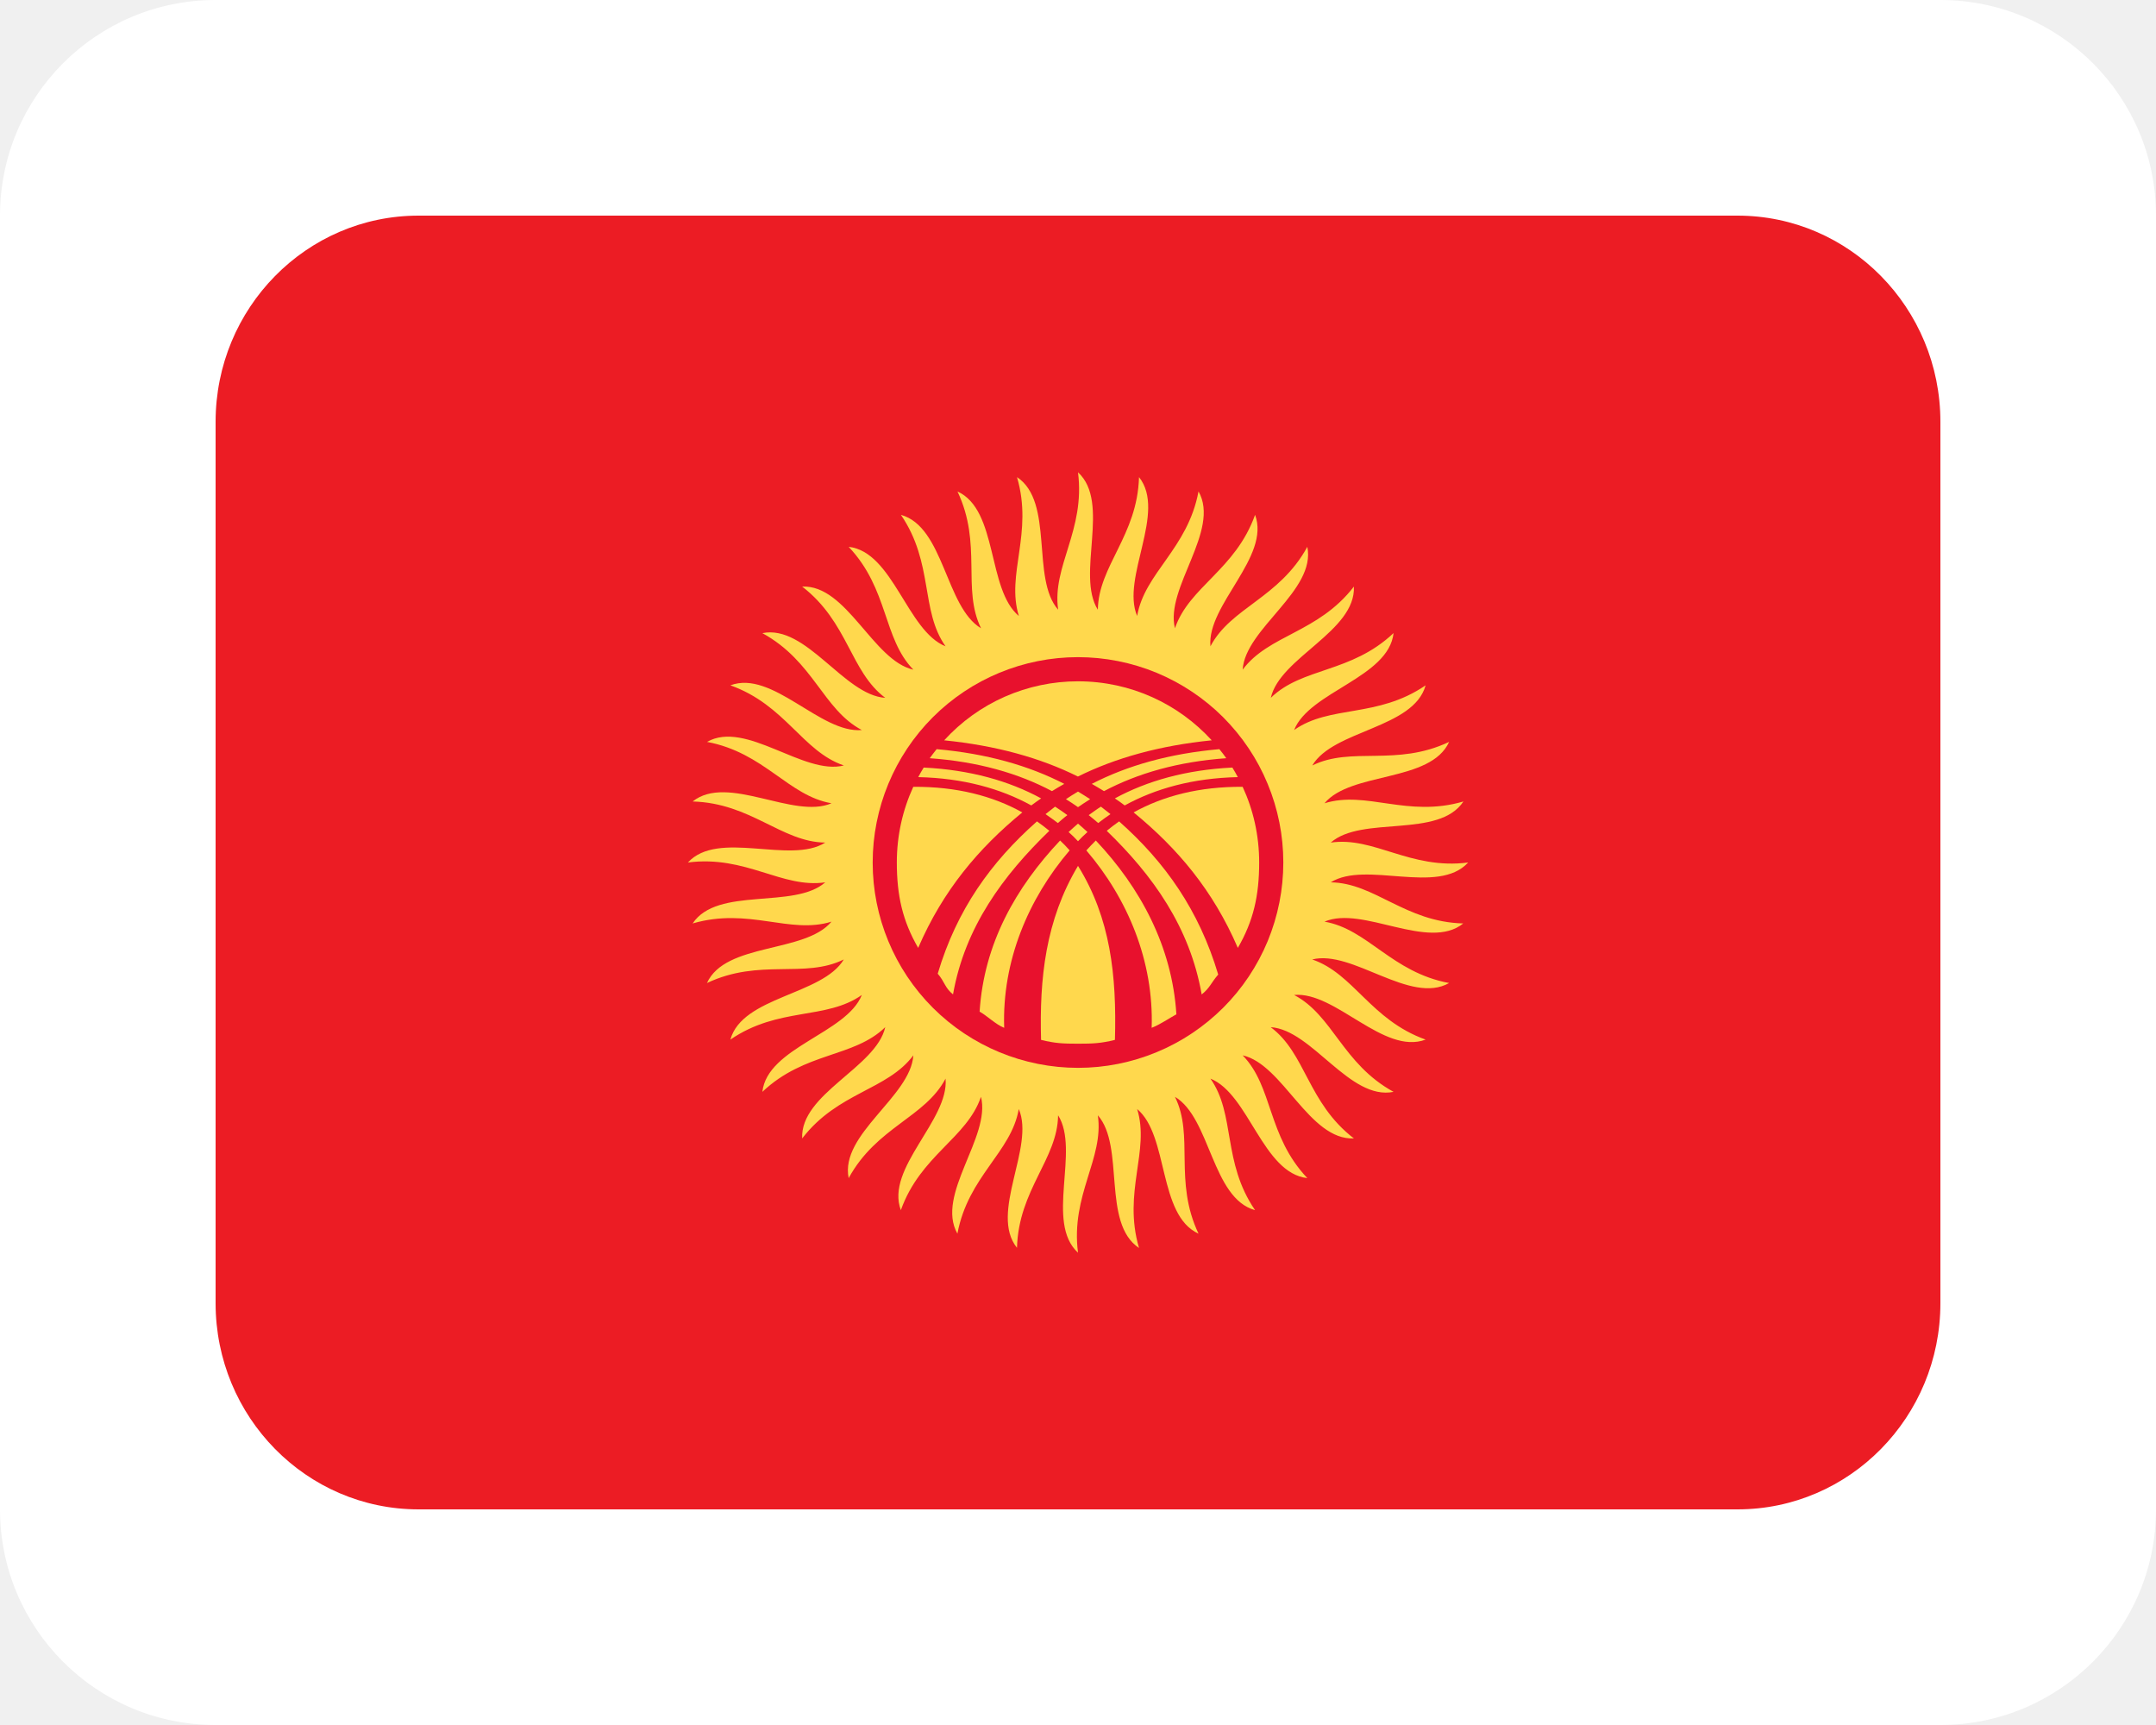
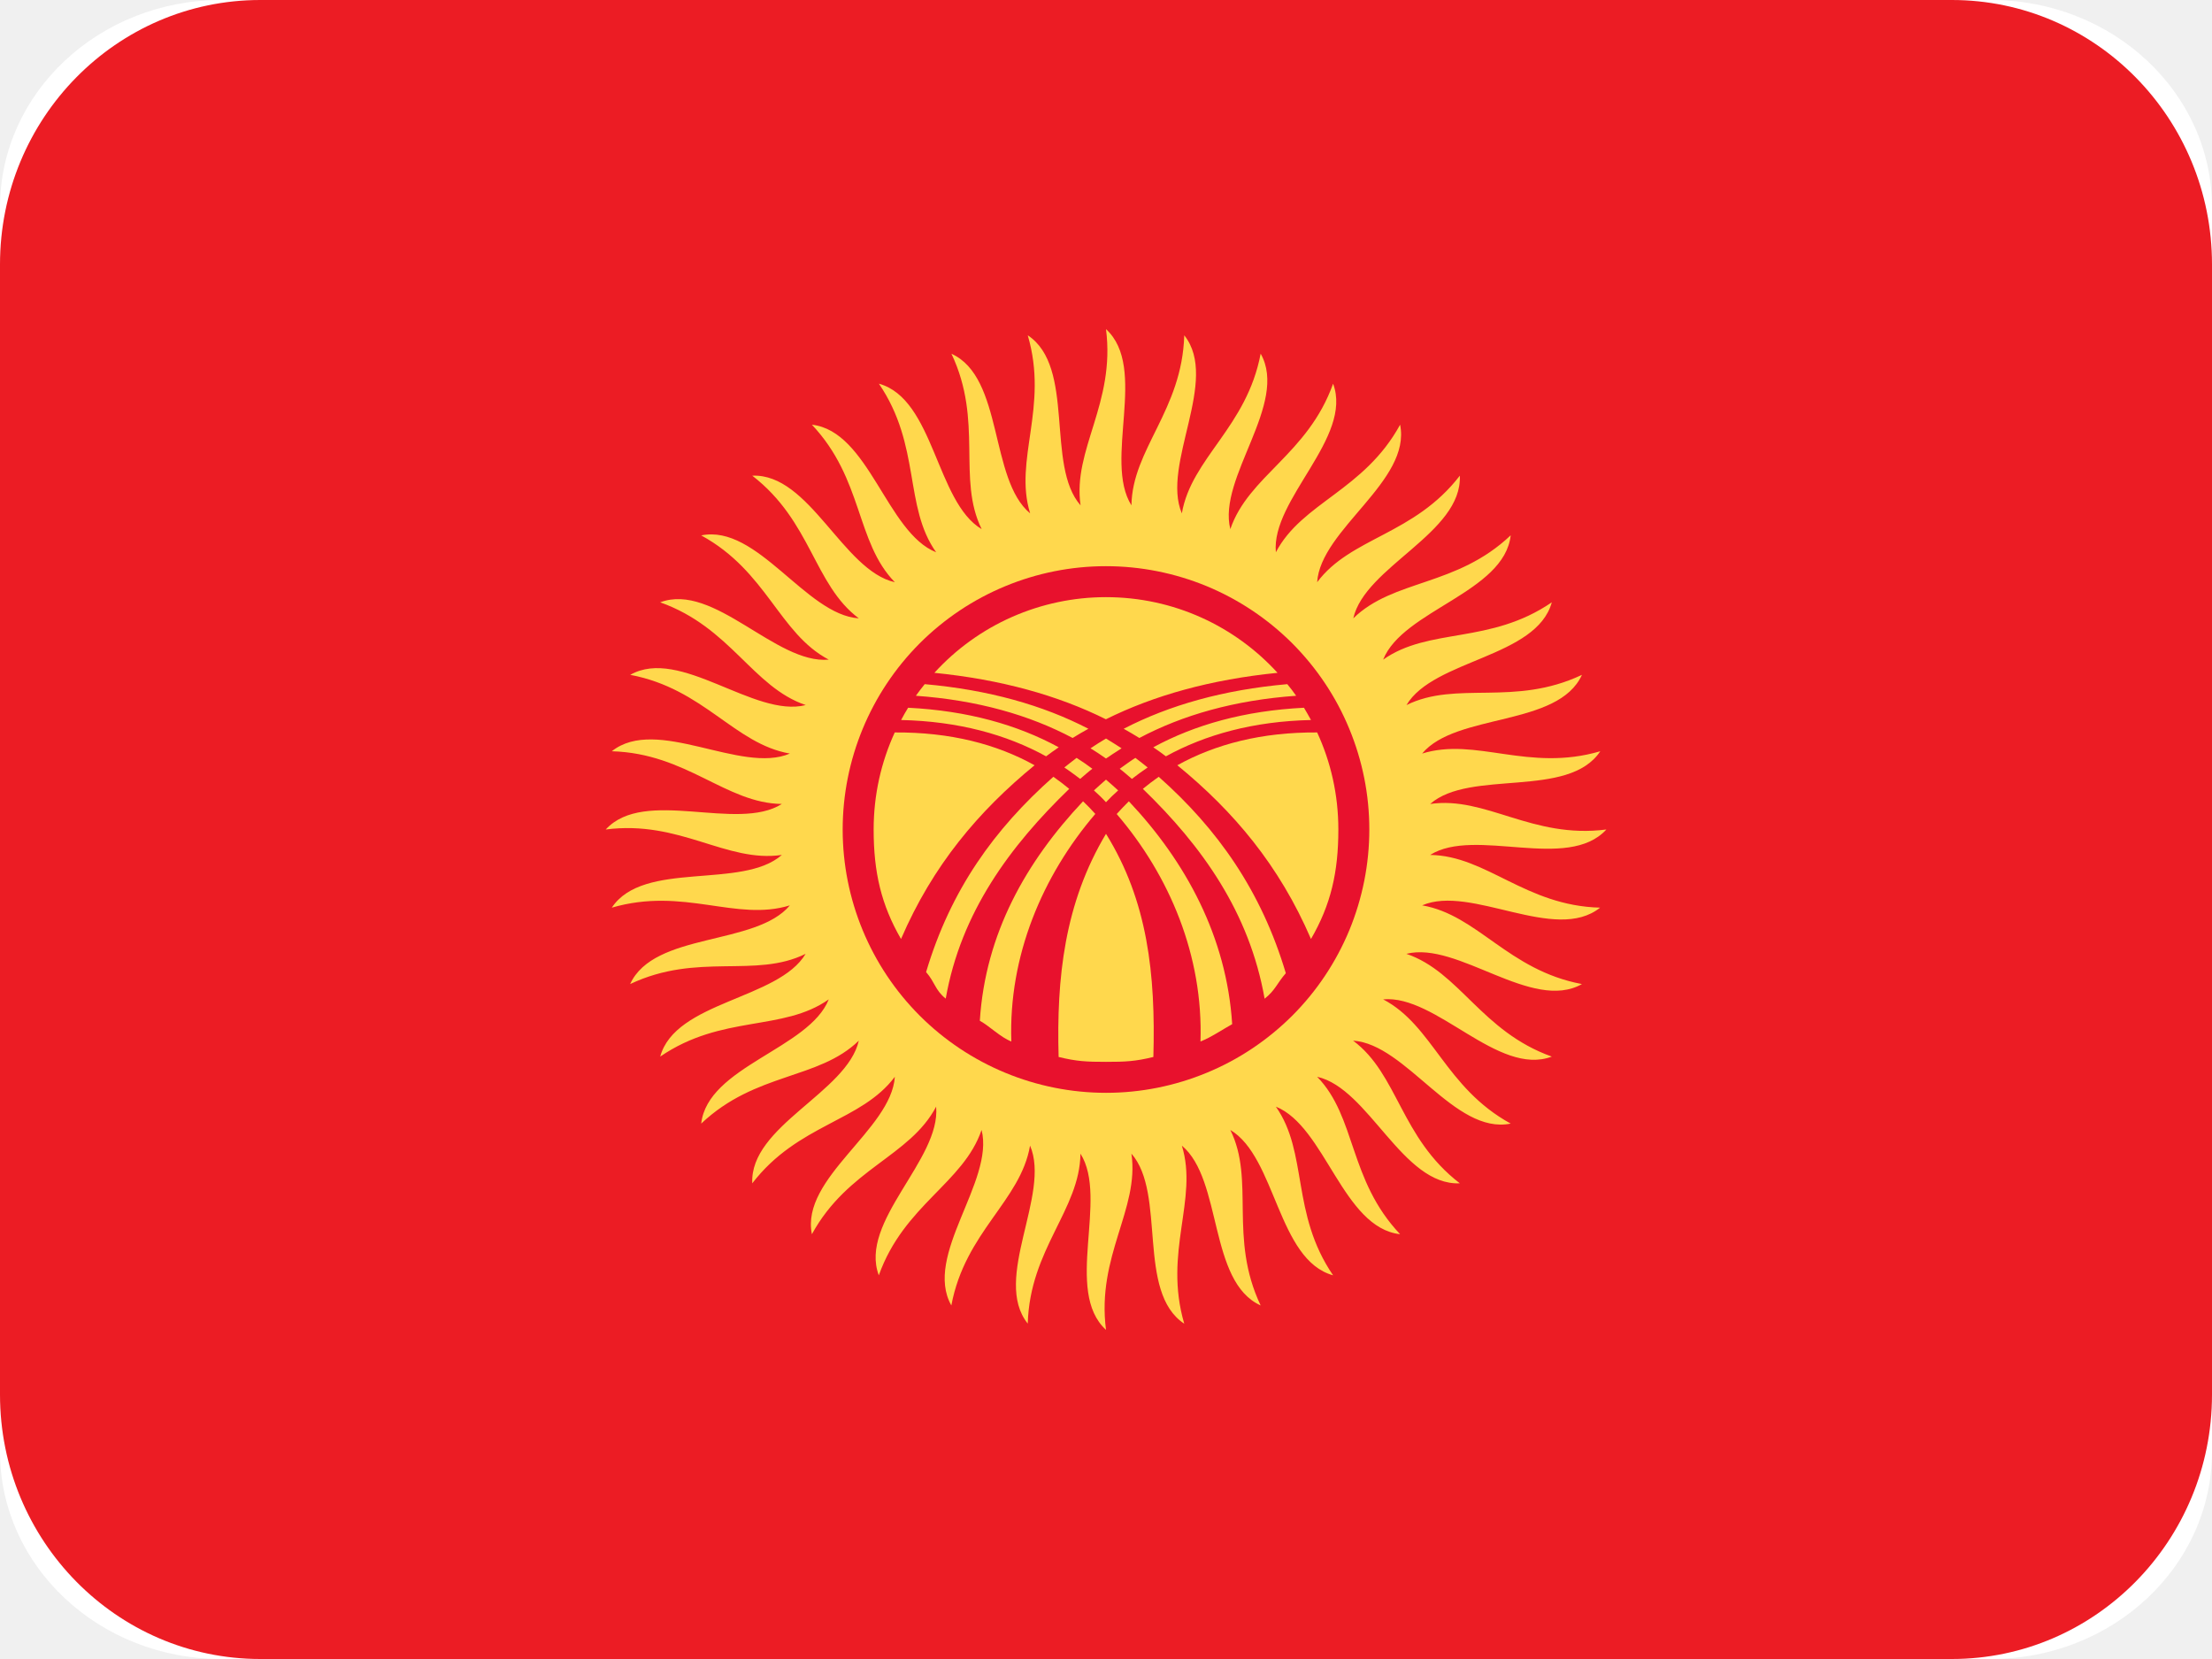
- <svg xmlns="http://www.w3.org/2000/svg" width="30" height="24" viewBox="0 0 30 24" fill="none">
-   <rect width="30" height="24" rx="3" fill="white" />
-   <path d="M3 5.869C3 4.285 4.264 3 5.824 3H24.177C25.736 3 27 4.285 27 5.869V18.131C27 19.715 25.736 21 24.177 21H5.824C4.264 21 3 19.715 3 18.131V5.869Z" fill="#EC1C24" />
-   <path d="M15.276 8.483C15.285 7.872 15.826 7.452 15.849 6.638C16.237 7.125 15.596 8.039 15.823 8.57C15.927 7.968 16.527 7.637 16.677 6.837C16.985 7.38 16.208 8.182 16.349 8.741C16.546 8.162 17.19 7.93 17.464 7.163C17.682 7.747 16.79 8.418 16.843 8.992C17.127 8.451 17.8 8.323 18.191 7.608C18.315 8.219 17.328 8.742 17.291 9.317C17.656 8.828 18.342 8.806 18.839 8.161C18.866 8.784 17.81 9.146 17.683 9.709C18.12 9.282 18.799 9.368 19.391 8.808C19.322 9.428 18.222 9.62 18.007 10.157C18.507 9.804 19.165 9.995 19.837 9.535C19.671 10.136 18.555 10.154 18.26 10.65C18.807 10.38 19.427 10.671 20.164 10.322C19.906 10.889 18.799 10.733 18.43 11.176C19.014 10.995 19.581 11.38 20.363 11.151C20.018 11.671 18.951 11.342 18.517 11.723C19.121 11.635 19.622 12.104 20.429 12C20.008 12.46 19.005 11.969 18.517 12.276C19.128 12.284 19.549 12.827 20.361 12.848C19.874 13.238 18.96 12.594 18.43 12.823C19.033 12.927 19.363 13.527 20.164 13.677C19.621 13.984 18.818 13.208 18.259 13.349C18.838 13.546 19.071 14.19 19.837 14.464C19.253 14.683 18.583 13.79 18.007 13.843C18.549 14.127 18.678 14.8 19.391 15.191C18.78 15.315 18.258 14.328 17.681 14.291C18.172 14.656 18.193 15.342 18.839 15.839C18.216 15.866 17.853 14.809 17.291 14.683C17.717 15.12 17.631 15.8 18.191 16.391C17.57 16.322 17.379 15.222 16.843 15.007C17.195 15.507 17.004 16.165 17.464 16.837C16.862 16.671 16.845 15.555 16.349 15.26C16.62 15.807 16.328 16.427 16.677 17.164C16.11 16.906 16.266 15.799 15.823 15.43C16.004 16.014 15.62 16.581 15.849 17.363C15.328 17.017 15.657 15.951 15.276 15.517C15.364 16.121 14.896 16.622 15 17.429C14.54 17.008 15.031 16.005 14.723 15.517C14.715 16.128 14.174 16.549 14.151 17.361C13.762 16.875 14.404 15.96 14.176 15.43C14.072 16.033 13.472 16.363 13.322 17.164C13.015 16.621 13.792 15.818 13.65 15.26C13.453 15.838 12.809 16.071 12.535 16.837C12.316 16.253 13.209 15.583 13.157 15.007C12.872 15.549 12.199 15.678 11.809 16.391C11.684 15.78 12.671 15.258 12.709 14.683C12.343 15.171 11.659 15.193 11.162 15.839C11.133 15.216 12.191 14.853 12.318 14.291C11.88 14.717 11.2 14.631 10.608 15.191C10.678 14.57 11.779 14.379 11.992 13.843C11.494 14.195 10.835 14.004 10.163 14.464C10.329 13.862 11.446 13.845 11.741 13.349C11.193 13.62 10.573 13.329 9.837 13.677C10.095 13.11 11.201 13.266 11.57 12.823C10.987 13.004 10.42 12.62 9.638 12.848C9.982 12.329 11.05 12.656 11.483 12.276C10.879 12.364 10.379 11.895 9.572 12C9.993 11.54 10.995 12.031 11.483 11.723C10.873 11.715 10.452 11.174 9.638 11.151C10.126 10.762 11.04 11.404 11.57 11.176C10.968 11.072 10.637 10.472 9.838 10.322C10.38 10.014 11.182 10.792 11.742 10.65C11.163 10.453 10.931 9.809 10.163 9.535C10.748 9.316 11.418 10.209 11.992 10.157C11.451 9.872 11.323 9.199 10.608 8.809C11.219 8.684 11.742 9.671 12.318 9.709C11.829 9.343 11.806 8.658 11.162 8.161C11.784 8.134 12.146 9.191 12.709 9.317C12.283 8.88 12.368 8.2 11.809 7.608C12.428 7.678 12.621 8.779 13.157 8.992C12.804 8.494 12.995 7.836 12.536 7.163C13.137 7.329 13.155 8.446 13.651 8.741C13.381 8.193 13.672 7.573 13.323 6.838C13.89 7.095 13.733 8.201 14.177 8.57C13.996 7.987 14.381 7.42 14.151 6.638C14.672 6.982 14.343 8.05 14.724 8.483C14.636 7.878 15.104 7.379 15 6.571C15.46 6.992 14.969 7.995 15.276 8.483Z" fill="#FFD84D" />
-   <path d="M15.001 14.857C15.376 14.857 15.747 14.783 16.094 14.639C16.441 14.496 16.755 14.285 17.021 14.02C17.286 13.755 17.496 13.44 17.64 13.093C17.783 12.746 17.857 12.375 17.857 11.999C17.857 11.624 17.783 11.253 17.639 10.906C17.496 10.559 17.285 10.245 17.02 9.979C16.755 9.714 16.439 9.504 16.093 9.36C15.746 9.217 15.375 9.143 14.999 9.143C14.242 9.143 13.515 9.444 12.979 9.98C12.444 10.516 12.143 11.243 12.143 12.001C12.143 12.758 12.444 13.485 12.98 14.021C13.516 14.556 14.243 14.857 15.001 14.857Z" fill="#E8112D" />
-   <path d="M14.999 9.479C15.737 9.479 16.4 9.795 16.861 10.3C16.137 10.373 15.523 10.544 14.999 10.804C14.476 10.544 13.861 10.373 13.138 10.3C13.374 10.041 13.662 9.834 13.982 9.693C14.303 9.552 14.649 9.479 14.999 9.479ZM14.809 10.906C14.751 10.939 14.694 10.972 14.638 11.007C14.169 10.758 13.606 10.597 12.937 10.549C12.968 10.506 13 10.464 13.033 10.423C13.728 10.485 14.314 10.651 14.809 10.906ZM15.192 10.906C15.25 10.939 15.306 10.973 15.362 11.007C15.832 10.758 16.394 10.597 17.063 10.549C17.033 10.506 17.001 10.464 16.967 10.423C16.272 10.485 15.687 10.651 15.192 10.906ZM12.853 10.679C12.826 10.722 12.801 10.767 12.777 10.812C13.399 10.826 13.921 10.97 14.35 11.206C14.395 11.172 14.441 11.14 14.487 11.108C14.039 10.864 13.498 10.711 12.853 10.679ZM12.776 13.188C12.56 12.815 12.479 12.462 12.479 12C12.479 11.623 12.561 11.267 12.708 10.947C13.31 10.943 13.814 11.074 14.225 11.303C13.617 11.802 13.122 12.386 12.776 13.188ZM13.973 14.3C13.859 14.257 13.736 14.133 13.631 14.075C13.691 13.128 14.134 12.349 14.751 11.694C14.797 11.738 14.842 11.783 14.884 11.831C14.31 12.502 13.941 13.373 13.973 14.3ZM17.148 10.679C17.174 10.722 17.2 10.766 17.224 10.812C16.601 10.826 16.079 10.97 15.65 11.206C15.606 11.172 15.56 11.14 15.513 11.108C15.962 10.864 16.503 10.711 17.148 10.679Z" fill="#FFD84D" />
-   <path d="M17.224 13.188C17.44 12.816 17.521 12.462 17.521 12C17.521 11.623 17.439 11.267 17.291 10.947C16.69 10.943 16.186 11.074 15.774 11.303C16.384 11.802 16.879 12.387 17.224 13.188ZM15 12.047C15.452 12.774 15.539 13.569 15.514 14.468C15.318 14.516 15.212 14.521 15 14.521C14.789 14.521 14.682 14.516 14.486 14.468C14.462 13.615 14.548 12.801 15 12.047ZM16.025 14.3C16.137 14.257 16.264 14.17 16.369 14.112C16.309 13.165 15.866 12.349 15.248 11.694C15.203 11.739 15.159 11.784 15.116 11.832C15.691 12.502 16.056 13.373 16.025 14.3ZM14.601 11.559C14.546 11.513 14.488 11.47 14.429 11.428C13.789 11.995 13.314 12.654 13.048 13.547C13.146 13.659 13.145 13.742 13.261 13.835C13.426 12.897 13.961 12.178 14.601 11.559ZM15.4 11.559C15.453 11.515 15.514 11.469 15.572 11.428C16.212 11.995 16.685 12.666 16.951 13.559C16.852 13.672 16.838 13.743 16.721 13.836C16.556 12.897 16.04 12.178 15.4 11.559ZM15 11.013C15.032 11.032 15.141 11.1 15.169 11.119C15.126 11.145 15.027 11.212 15 11.23C14.945 11.191 14.889 11.154 14.832 11.119C14.859 11.1 14.968 11.031 15 11.013ZM14.681 11.223C14.638 11.256 14.573 11.306 14.548 11.327C14.61 11.368 14.693 11.431 14.72 11.451C14.752 11.424 14.816 11.367 14.852 11.341C14.797 11.3 14.74 11.26 14.681 11.223ZM15.319 11.223C15.362 11.256 15.427 11.306 15.452 11.327C15.393 11.367 15.336 11.408 15.281 11.451C15.249 11.424 15.184 11.367 15.149 11.341C15.193 11.309 15.286 11.242 15.319 11.223ZM15 11.459C15.028 11.482 15.11 11.555 15.132 11.576C15.086 11.617 15.042 11.659 15 11.704C14.959 11.659 14.915 11.617 14.869 11.576C14.89 11.555 14.973 11.483 15 11.459Z" fill="#FFD84D" />
+ <svg xmlns="http://www.w3.org/2000/svg" width="24" height="18" viewBox="0 0 24 18">
+   <path id="path1" fill="#ffffff" stroke="none" d="M 2.4 0 L 21.6 0 C 22.925 0 24 1.007 24 2.25 L 24 15.75 C 24 16.993 22.925 18 21.6 18 L 2.4 18 C 1.075 18 0 16.993 0 15.75 L 0 2.25 C 0 1.007 1.075 0 2.4 0 Z" />
+   <path id="path2" fill="#ec1c24" stroke="none" d="M 0 2.869 C 0 1.285 1.264 0 2.824 0 L 21.177 0 C 22.736 0 24 1.285 24 2.869 L 24 15.131 C 24 16.715 22.736 18 21.177 18 L 2.824 18 C 1.264 18 0 16.715 0 15.131 L 0 2.869 Z" />
+   <path id="path3" fill="#ffd84d" stroke="none" d="M 12.276 5.483 C 12.285 4.872 12.826 4.452 12.849 3.638 C 13.237 4.125 12.596 5.039 12.823 5.57 C 12.927 4.968 13.527 4.637 13.678 3.837 C 13.985 4.38 13.208 5.182 13.349 5.741 C 13.546 5.162 14.19 4.93 14.464 4.163 C 14.682 4.747 13.79 5.418 13.843 5.992 C 14.127 5.451 14.8 5.323 15.191 4.608 C 15.315 5.219 14.328 5.742 14.291 6.317 C 14.656 5.828 15.342 5.806 15.839 5.161 C 15.866 5.784 14.81 6.146 14.683 6.709 C 15.12 6.282 15.8 6.368 16.391 5.808 C 16.322 6.428 15.222 6.62 15.007 7.157 C 15.507 6.804 16.165 6.995 16.837 6.535 C 16.671 7.136 15.555 7.154 15.26 7.65 C 15.807 7.38 16.427 7.671 17.164 7.322 C 16.906 7.889 15.799 7.733 15.43 8.176 C 16.014 7.995 16.581 8.38 17.363 8.151 C 17.018 8.671 15.951 8.342 15.517 8.723 C 16.121 8.635 16.622 9.104 17.429 9 C 17.008 9.46 16.005 8.969 15.517 9.276 C 16.128 9.284 16.549 9.827 17.361 9.848 C 16.874 10.238 15.96 9.594 15.43 9.823 C 16.033 9.927 16.363 10.527 17.164 10.677 C 16.621 10.984 15.818 10.208 15.259 10.349 C 15.838 10.546 16.071 11.19 16.837 11.464 C 16.253 11.683 15.583 10.79 15.007 10.843 C 15.549 11.127 15.678 11.8 16.391 12.191 C 15.78 12.315 15.258 11.328 14.681 11.291 C 15.171 11.656 15.193 12.342 15.839 12.839 C 15.216 12.866 14.853 11.809 14.291 11.683 C 14.717 12.12 14.631 12.8 15.191 13.391 C 14.57 13.322 14.379 12.222 13.843 12.007 C 14.195 12.507 14.004 13.165 14.464 13.837 C 13.862 13.671 13.845 12.555 13.349 12.26 C 13.62 12.807 13.328 13.427 13.678 14.164 C 13.11 13.906 13.266 12.799 12.823 12.43 C 13.004 13.014 12.62 13.581 12.849 14.362 C 12.328 14.018 12.657 12.951 12.276 12.517 C 12.364 13.121 11.896 13.622 12 14.429 C 11.54 14.008 12.031 13.005 11.723 12.517 C 11.715 13.128 11.174 13.549 11.151 14.361 C 10.762 13.875 11.404 12.96 11.176 12.43 C 11.072 13.033 10.472 13.363 10.322 14.164 C 10.015 13.621 10.792 12.818 10.65 12.26 C 10.453 12.838 9.809 13.071 9.535 13.837 C 9.316 13.253 10.209 12.583 10.157 12.007 C 9.872 12.549 9.199 12.678 8.809 13.391 C 8.684 12.78 9.671 12.258 9.709 11.683 C 9.343 12.171 8.659 12.193 8.162 12.839 C 8.133 12.216 9.191 11.853 9.318 11.291 C 8.88 11.717 8.2 11.631 7.608 12.191 C 7.678 11.57 8.779 11.379 8.992 10.843 C 8.494 11.195 7.835 11.004 7.163 11.464 C 7.329 10.862 8.446 10.845 8.741 10.349 C 8.193 10.62 7.573 10.329 6.837 10.677 C 7.096 10.11 8.201 10.266 8.57 9.823 C 7.987 10.004 7.42 9.62 6.638 9.848 C 6.982 9.329 8.05 9.656 8.483 9.276 C 7.878 9.364 7.379 8.895 6.572 9 C 6.993 8.54 7.995 9.031 8.483 8.723 C 7.873 8.715 7.452 8.174 6.638 8.151 C 7.126 7.762 8.04 8.404 8.57 8.176 C 7.968 8.072 7.638 7.472 6.838 7.322 C 7.38 7.014 8.182 7.792 8.742 7.65 C 8.163 7.453 7.931 6.809 7.163 6.535 C 7.747 6.316 8.418 7.209 8.992 7.157 C 8.451 6.872 8.323 6.199 7.608 5.809 C 8.219 5.684 8.742 6.671 9.318 6.709 C 8.829 6.343 8.806 5.658 8.162 5.161 C 8.784 5.134 9.146 6.191 9.709 6.317 C 9.283 5.88 9.368 5.2 8.809 4.608 C 9.428 4.678 9.621 5.779 10.157 5.992 C 9.804 5.494 9.995 4.836 9.536 4.163 C 10.137 4.329 10.155 5.446 10.651 5.741 C 10.381 5.193 10.672 4.573 10.323 3.838 C 10.89 4.095 10.733 5.201 11.177 5.57 C 10.996 4.987 11.381 4.42 11.151 3.638 C 11.672 3.982 11.343 5.05 11.724 5.483 C 11.636 4.878 12.104 4.379 12 3.571 C 12.46 3.992 11.969 4.995 12.276 5.483 Z" />
+   <path id="path4" fill="#e8112d" stroke="none" d="M 12.001 11.857 C 12.376 11.857 12.747 11.783 13.094 11.639 C 13.441 11.496 13.755 11.285 14.021 11.02 C 14.286 10.755 14.496 10.44 14.64 10.093 C 14.783 9.746 14.857 9.375 14.857 8.999 C 14.857 8.624 14.783 8.253 14.639 7.906 C 14.496 7.559 14.285 7.245 14.02 6.979 C 13.754 6.714 13.44 6.504 13.093 6.36 C 12.746 6.217 12.375 6.143 11.999 6.143 C 11.242 6.143 10.515 6.444 9.979 6.98 C 9.444 7.516 9.143 8.243 9.143 9.001 C 9.143 9.758 9.444 10.485 9.98 11.021 C 10.516 11.556 11.243 11.857 12.001 11.857 Z" />
+   <path id="path5" fill="#ffd84d" stroke="none" d="M 11.999 6.479 C 12.737 6.479 13.4 6.795 13.861 7.3 C 13.137 7.373 12.523 7.544 11.999 7.804 C 11.476 7.544 10.861 7.373 10.138 7.3 C 10.374 7.041 10.662 6.834 10.982 6.693 C 11.303 6.552 11.649 6.479 11.999 6.479 Z M 11.809 7.907 C 11.751 7.939 11.694 7.972 11.638 8.007 C 11.169 7.758 10.606 7.597 9.937 7.549 C 9.968 7.506 10 7.464 10.033 7.423 C 10.728 7.485 11.314 7.651 11.809 7.907 Z M 12.192 7.907 C 12.25 7.939 12.306 7.973 12.362 8.007 C 12.832 7.758 13.394 7.597 14.063 7.549 C 14.033 7.506 14.001 7.464 13.967 7.423 C 13.272 7.485 12.687 7.651 12.192 7.907 Z M 9.853 7.679 C 9.826 7.722 9.801 7.767 9.777 7.812 C 10.399 7.826 10.921 7.97 11.35 8.206 C 11.395 8.172 11.441 8.14 11.487 8.108 C 11.039 7.864 10.498 7.711 9.853 7.679 Z M 9.776 10.188 C 9.56 9.815 9.479 9.462 9.479 9 C 9.479 8.623 9.561 8.267 9.708 7.947 C 10.31 7.943 10.814 8.074 11.225 8.303 C 10.617 8.802 10.122 9.386 9.776 10.188 Z M 10.973 11.3 C 10.859 11.257 10.736 11.133 10.631 11.075 C 10.691 10.128 11.134 9.349 11.751 8.694 C 11.797 8.738 11.842 8.783 11.884 8.831 C 11.31 9.502 10.941 10.373 10.973 11.3 Z M 14.148 7.679 C 14.174 7.722 14.199 7.766 14.224 7.812 C 13.601 7.826 13.079 7.97 12.65 8.206 C 12.606 8.172 12.56 8.14 12.513 8.108 C 12.962 7.864 13.503 7.711 14.148 7.679 Z" />
+   <path id="path6" fill="#ffd84d" stroke="none" d="M 14.224 10.188 C 14.44 9.816 14.521 9.462 14.521 9 C 14.521 8.623 14.439 8.267 14.291 7.947 C 13.69 7.943 13.186 8.074 12.774 8.303 C 13.384 8.802 13.879 9.387 14.224 10.188 Z M 12 9.047 C 12.452 9.774 12.539 10.569 12.514 11.468 C 12.318 11.516 12.212 11.521 12 11.521 C 11.789 11.521 11.682 11.516 11.486 11.468 C 11.462 10.615 11.548 9.801 12 9.047 Z M 13.025 11.3 C 13.137 11.257 13.264 11.17 13.369 11.112 C 13.309 10.165 12.866 9.349 12.248 8.694 C 12.203 8.739 12.159 8.784 12.116 8.832 C 12.691 9.502 13.056 10.373 13.025 11.3 Z M 11.601 8.559 C 11.546 8.513 11.488 8.47 11.429 8.428 C 10.789 8.995 10.314 9.654 10.048 10.547 C 10.146 10.659 10.145 10.742 10.261 10.835 C 10.426 9.897 10.961 9.178 11.601 8.559 Z M 12.4 8.559 C 12.453 8.515 12.514 8.469 12.572 8.428 C 13.211 8.995 13.685 9.666 13.951 10.559 C 13.853 10.672 13.838 10.743 13.721 10.836 C 13.556 9.897 13.04 9.178 12.4 8.559 Z M 12 8.013 C 12.032 8.032 12.141 8.1 12.169 8.119 C 12.126 8.145 12.027 8.212 12 8.23 C 11.945 8.191 11.889 8.154 11.832 8.119 C 11.859 8.1 11.968 8.031 12 8.013 Z M 11.681 8.223 C 11.638 8.256 11.573 8.306 11.548 8.327 C 11.61 8.368 11.693 8.431 11.72 8.451 C 11.752 8.424 11.816 8.367 11.852 8.341 C 11.797 8.3 11.74 8.26 11.681 8.223 Z M 12.319 8.223 C 12.362 8.256 12.427 8.306 12.452 8.327 C 12.393 8.367 12.336 8.408 12.281 8.451 C 12.249 8.424 12.184 8.367 12.149 8.341 C 12.193 8.309 12.286 8.242 12.319 8.223 Z M 12 8.459 C 12.028 8.482 12.11 8.555 12.132 8.576 C 12.086 8.617 12.042 8.659 12 8.704 C 11.959 8.659 11.915 8.617 11.869 8.576 C 11.89 8.555 11.973 8.483 12 8.459 Z" />
</svg>
